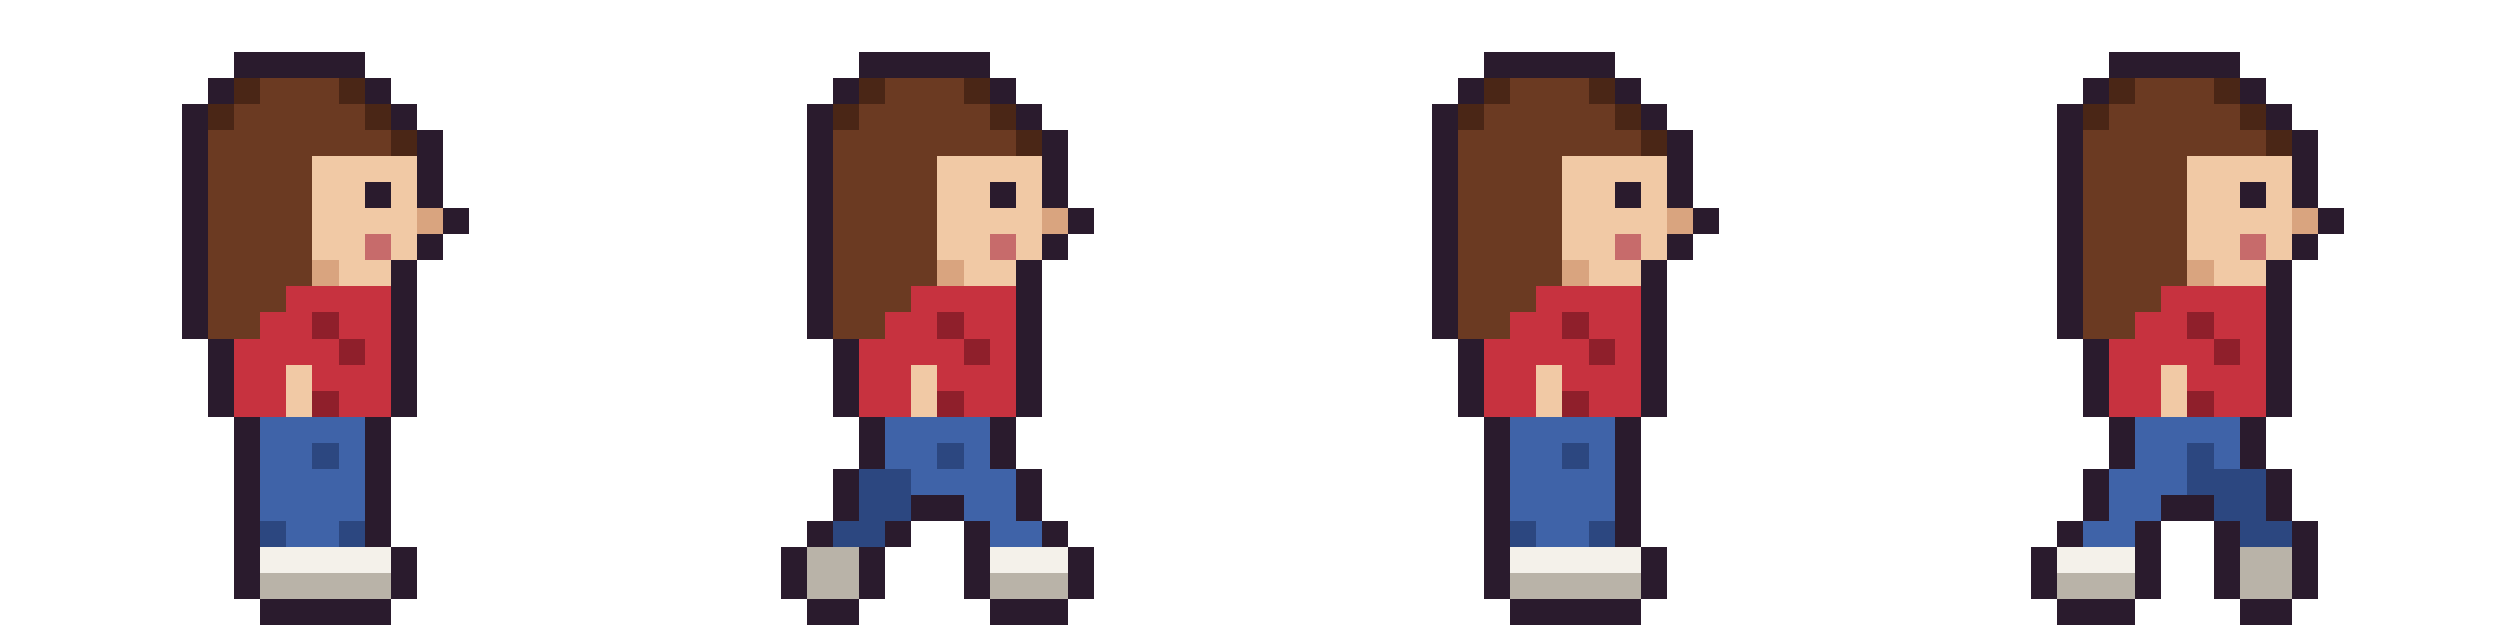
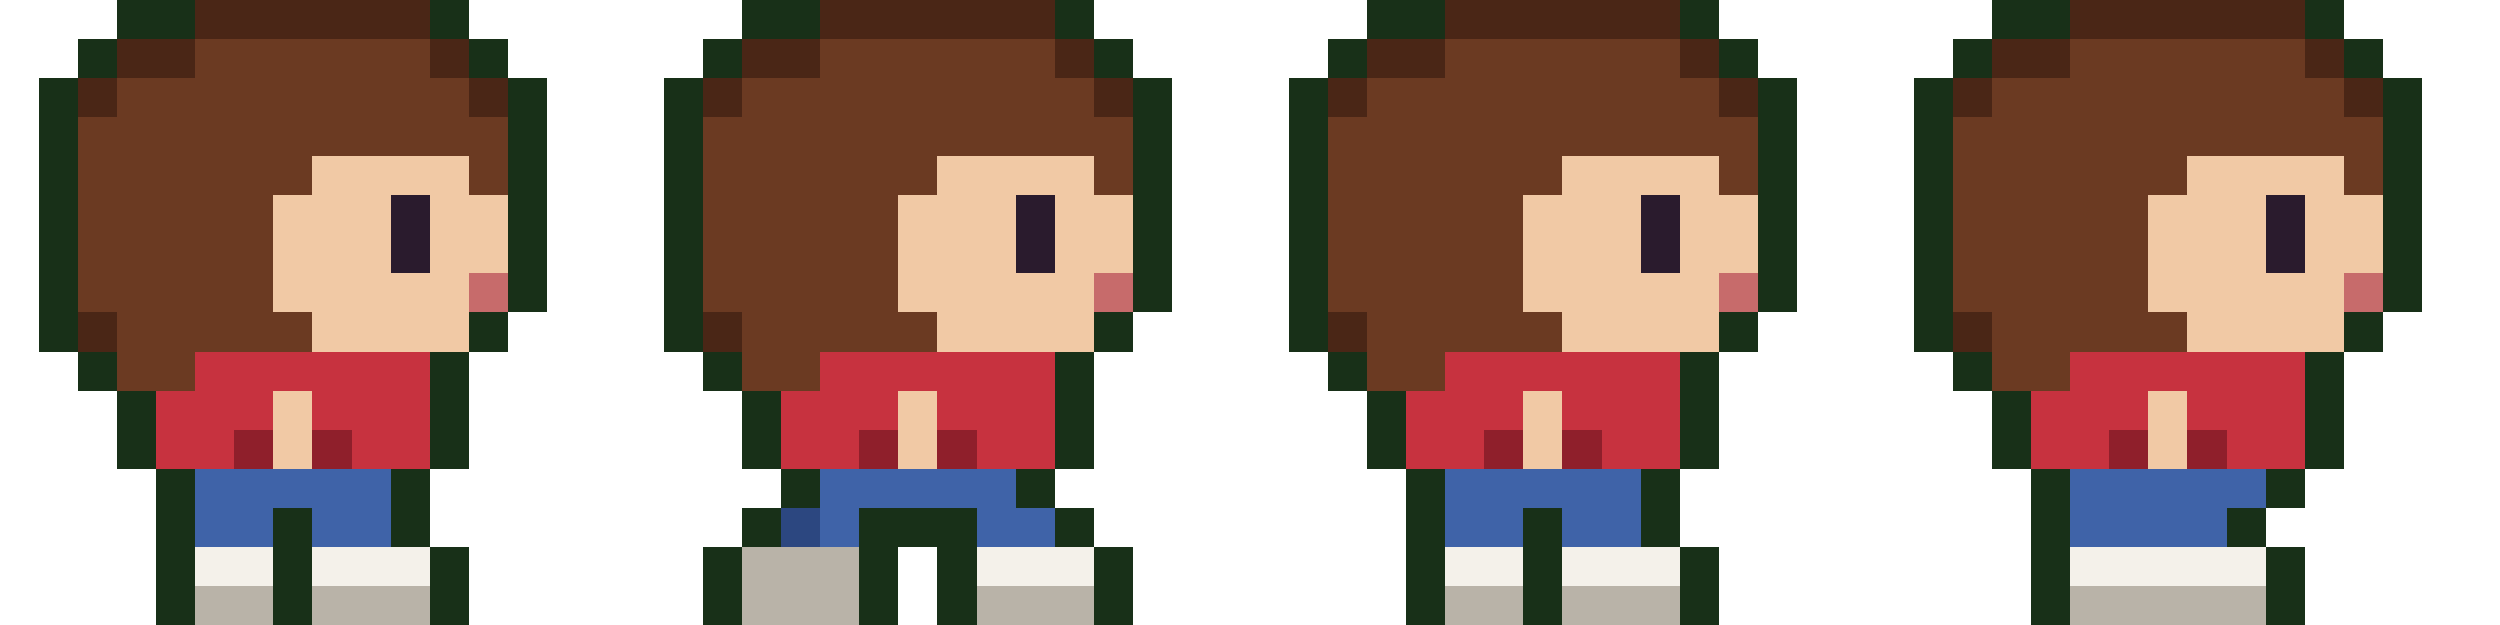
- <svg xmlns="http://www.w3.org/2000/svg" width="384" height="96" viewBox="0 0 96 24" shape-rendering="crispEdges">
-   <rect x="9" y="2" width="5" height="1" fill="#2a1b2d" />
-   <rect x="8" y="3" width="1" height="1" fill="#2a1b2d" />
-   <rect x="9" y="3" width="1" height="1" fill="#4a2616" />
-   <rect x="10" y="3" width="3" height="1" fill="#6b3a22" />
-   <rect x="13" y="3" width="1" height="1" fill="#4a2616" />
-   <rect x="14" y="3" width="1" height="1" fill="#2a1b2d" />
-   <rect x="7" y="4" width="1" height="1" fill="#2a1b2d" />
-   <rect x="8" y="4" width="1" height="1" fill="#4a2616" />
-   <rect x="9" y="4" width="5" height="1" fill="#6b3a22" />
-   <rect x="14" y="4" width="1" height="1" fill="#4a2616" />
-   <rect x="15" y="4" width="1" height="1" fill="#2a1b2d" />
-   <rect x="7" y="5" width="1" height="1" fill="#2a1b2d" />
-   <rect x="8" y="5" width="7" height="1" fill="#6b3a22" />
-   <rect x="15" y="5" width="1" height="1" fill="#4a2616" />
-   <rect x="16" y="5" width="1" height="1" fill="#2a1b2d" />
-   <rect x="7" y="6" width="1" height="1" fill="#2a1b2d" />
-   <rect x="8" y="6" width="4" height="1" fill="#6b3a22" />
-   <rect x="12" y="6" width="4" height="1" fill="#f1c9a5" />
-   <rect x="16" y="6" width="1" height="1" fill="#2a1b2d" />
-   <rect x="7" y="7" width="1" height="1" fill="#2a1b2d" />
-   <rect x="8" y="7" width="4" height="1" fill="#6b3a22" />
-   <rect x="12" y="7" width="2" height="1" fill="#f1c9a5" />
-   <rect x="14" y="7" width="1" height="1" fill="#2a1b2d" />
-   <rect x="15" y="7" width="1" height="1" fill="#f1c9a5" />
-   <rect x="16" y="7" width="1" height="1" fill="#2a1b2d" />
-   <rect x="7" y="8" width="1" height="1" fill="#2a1b2d" />
-   <rect x="8" y="8" width="4" height="1" fill="#6b3a22" />
-   <rect x="12" y="8" width="4" height="1" fill="#f1c9a5" />
-   <rect x="16" y="8" width="1" height="1" fill="#d9a47f" />
-   <rect x="17" y="8" width="1" height="1" fill="#2a1b2d" />
-   <rect x="7" y="9" width="1" height="1" fill="#2a1b2d" />
-   <rect x="8" y="9" width="4" height="1" fill="#6b3a22" />
-   <rect x="12" y="9" width="2" height="1" fill="#f1c9a5" />
-   <rect x="14" y="9" width="1" height="1" fill="#c76b6b" />
-   <rect x="15" y="9" width="1" height="1" fill="#f1c9a5" />
-   <rect x="16" y="9" width="1" height="1" fill="#2a1b2d" />
-   <rect x="7" y="10" width="1" height="1" fill="#2a1b2d" />
-   <rect x="8" y="10" width="4" height="1" fill="#6b3a22" />
-   <rect x="12" y="10" width="1" height="1" fill="#d9a47f" />
-   <rect x="13" y="10" width="2" height="1" fill="#f1c9a5" />
-   <rect x="15" y="10" width="1" height="1" fill="#2a1b2d" />
-   <rect x="7" y="11" width="1" height="1" fill="#2a1b2d" />
-   <rect x="8" y="11" width="3" height="1" fill="#6b3a22" />
-   <rect x="11" y="11" width="4" height="1" fill="#c7323f" />
-   <rect x="15" y="11" width="1" height="1" fill="#2a1b2d" />
-   <rect x="7" y="12" width="1" height="1" fill="#2a1b2d" />
-   <rect x="8" y="12" width="2" height="1" fill="#6b3a22" />
-   <rect x="10" y="12" width="2" height="1" fill="#c7323f" />
-   <rect x="12" y="12" width="1" height="1" fill="#8f1f2b" />
-   <rect x="13" y="12" width="2" height="1" fill="#c7323f" />
-   <rect x="15" y="12" width="1" height="1" fill="#2a1b2d" />
-   <rect x="8" y="13" width="1" height="1" fill="#2a1b2d" />
-   <rect x="9" y="13" width="4" height="1" fill="#c7323f" />
-   <rect x="13" y="13" width="1" height="1" fill="#8f1f2b" />
-   <rect x="14" y="13" width="1" height="1" fill="#c7323f" />
-   <rect x="15" y="13" width="1" height="1" fill="#2a1b2d" />
-   <rect x="8" y="14" width="1" height="1" fill="#2a1b2d" />
-   <rect x="9" y="14" width="2" height="1" fill="#c7323f" />
-   <rect x="11" y="14" width="1" height="1" fill="#f1c9a5" />
-   <rect x="12" y="14" width="3" height="1" fill="#c7323f" />
-   <rect x="15" y="14" width="1" height="1" fill="#2a1b2d" />
-   <rect x="8" y="15" width="1" height="1" fill="#2a1b2d" />
-   <rect x="9" y="15" width="2" height="1" fill="#c7323f" />
-   <rect x="11" y="15" width="1" height="1" fill="#f1c9a5" />
-   <rect x="12" y="15" width="1" height="1" fill="#8f1f2b" />
-   <rect x="13" y="15" width="2" height="1" fill="#c7323f" />
-   <rect x="15" y="15" width="1" height="1" fill="#2a1b2d" />
-   <rect x="9" y="16" width="1" height="1" fill="#2a1b2d" />
-   <rect x="10" y="16" width="4" height="1" fill="#3f63a8" />
-   <rect x="14" y="16" width="1" height="1" fill="#2a1b2d" />
-   <rect x="9" y="17" width="1" height="1" fill="#2a1b2d" />
-   <rect x="10" y="17" width="2" height="1" fill="#3f63a8" />
-   <rect x="12" y="17" width="1" height="1" fill="#2c4780" />
-   <rect x="13" y="17" width="1" height="1" fill="#3f63a8" />
-   <rect x="14" y="17" width="1" height="1" fill="#2a1b2d" />
-   <rect x="9" y="18" width="1" height="1" fill="#2a1b2d" />
-   <rect x="10" y="18" width="4" height="1" fill="#3f63a8" />
-   <rect x="14" y="18" width="1" height="1" fill="#2a1b2d" />
-   <rect x="9" y="19" width="1" height="1" fill="#2a1b2d" />
-   <rect x="10" y="19" width="4" height="1" fill="#3f63a8" />
-   <rect x="14" y="19" width="1" height="1" fill="#2a1b2d" />
-   <rect x="9" y="20" width="1" height="1" fill="#2a1b2d" />
-   <rect x="10" y="20" width="1" height="1" fill="#2c4780" />
-   <rect x="11" y="20" width="2" height="1" fill="#3f63a8" />
-   <rect x="13" y="20" width="1" height="1" fill="#2c4780" />
-   <rect x="14" y="20" width="1" height="1" fill="#2a1b2d" />
-   <rect x="9" y="21" width="1" height="1" fill="#2a1b2d" />
-   <rect x="10" y="21" width="5" height="1" fill="#f4f1ea" />
-   <rect x="15" y="21" width="1" height="1" fill="#2a1b2d" />
-   <rect x="9" y="22" width="1" height="1" fill="#2a1b2d" />
-   <rect x="10" y="22" width="5" height="1" fill="#b9b3a8" />
-   <rect x="15" y="22" width="1" height="1" fill="#2a1b2d" />
-   <rect x="10" y="23" width="5" height="1" fill="#2a1b2d" />
-   <rect x="33" y="2" width="5" height="1" fill="#2a1b2d" />
-   <rect x="32" y="3" width="1" height="1" fill="#2a1b2d" />
-   <rect x="33" y="3" width="1" height="1" fill="#4a2616" />
-   <rect x="34" y="3" width="3" height="1" fill="#6b3a22" />
-   <rect x="37" y="3" width="1" height="1" fill="#4a2616" />
-   <rect x="38" y="3" width="1" height="1" fill="#2a1b2d" />
-   <rect x="31" y="4" width="1" height="1" fill="#2a1b2d" />
-   <rect x="32" y="4" width="1" height="1" fill="#4a2616" />
-   <rect x="33" y="4" width="5" height="1" fill="#6b3a22" />
-   <rect x="38" y="4" width="1" height="1" fill="#4a2616" />
-   <rect x="39" y="4" width="1" height="1" fill="#2a1b2d" />
-   <rect x="31" y="5" width="1" height="1" fill="#2a1b2d" />
-   <rect x="32" y="5" width="7" height="1" fill="#6b3a22" />
-   <rect x="39" y="5" width="1" height="1" fill="#4a2616" />
-   <rect x="40" y="5" width="1" height="1" fill="#2a1b2d" />
-   <rect x="31" y="6" width="1" height="1" fill="#2a1b2d" />
-   <rect x="32" y="6" width="4" height="1" fill="#6b3a22" />
-   <rect x="36" y="6" width="4" height="1" fill="#f1c9a5" />
-   <rect x="40" y="6" width="1" height="1" fill="#2a1b2d" />
-   <rect x="31" y="7" width="1" height="1" fill="#2a1b2d" />
-   <rect x="32" y="7" width="4" height="1" fill="#6b3a22" />
-   <rect x="36" y="7" width="2" height="1" fill="#f1c9a5" />
-   <rect x="38" y="7" width="1" height="1" fill="#2a1b2d" />
-   <rect x="39" y="7" width="1" height="1" fill="#f1c9a5" />
-   <rect x="40" y="7" width="1" height="1" fill="#2a1b2d" />
-   <rect x="31" y="8" width="1" height="1" fill="#2a1b2d" />
-   <rect x="32" y="8" width="4" height="1" fill="#6b3a22" />
-   <rect x="36" y="8" width="4" height="1" fill="#f1c9a5" />
-   <rect x="40" y="8" width="1" height="1" fill="#d9a47f" />
-   <rect x="41" y="8" width="1" height="1" fill="#2a1b2d" />
-   <rect x="31" y="9" width="1" height="1" fill="#2a1b2d" />
-   <rect x="32" y="9" width="4" height="1" fill="#6b3a22" />
-   <rect x="36" y="9" width="2" height="1" fill="#f1c9a5" />
-   <rect x="38" y="9" width="1" height="1" fill="#c76b6b" />
-   <rect x="39" y="9" width="1" height="1" fill="#f1c9a5" />
-   <rect x="40" y="9" width="1" height="1" fill="#2a1b2d" />
-   <rect x="31" y="10" width="1" height="1" fill="#2a1b2d" />
-   <rect x="32" y="10" width="4" height="1" fill="#6b3a22" />
-   <rect x="36" y="10" width="1" height="1" fill="#d9a47f" />
-   <rect x="37" y="10" width="2" height="1" fill="#f1c9a5" />
-   <rect x="39" y="10" width="1" height="1" fill="#2a1b2d" />
-   <rect x="31" y="11" width="1" height="1" fill="#2a1b2d" />
-   <rect x="32" y="11" width="3" height="1" fill="#6b3a22" />
-   <rect x="35" y="11" width="4" height="1" fill="#c7323f" />
-   <rect x="39" y="11" width="1" height="1" fill="#2a1b2d" />
-   <rect x="31" y="12" width="1" height="1" fill="#2a1b2d" />
-   <rect x="32" y="12" width="2" height="1" fill="#6b3a22" />
-   <rect x="34" y="12" width="2" height="1" fill="#c7323f" />
-   <rect x="36" y="12" width="1" height="1" fill="#8f1f2b" />
-   <rect x="37" y="12" width="2" height="1" fill="#c7323f" />
-   <rect x="39" y="12" width="1" height="1" fill="#2a1b2d" />
-   <rect x="32" y="13" width="1" height="1" fill="#2a1b2d" />
-   <rect x="33" y="13" width="4" height="1" fill="#c7323f" />
-   <rect x="37" y="13" width="1" height="1" fill="#8f1f2b" />
-   <rect x="38" y="13" width="1" height="1" fill="#c7323f" />
-   <rect x="39" y="13" width="1" height="1" fill="#2a1b2d" />
-   <rect x="32" y="14" width="1" height="1" fill="#2a1b2d" />
-   <rect x="33" y="14" width="2" height="1" fill="#c7323f" />
-   <rect x="35" y="14" width="1" height="1" fill="#f1c9a5" />
-   <rect x="36" y="14" width="3" height="1" fill="#c7323f" />
-   <rect x="39" y="14" width="1" height="1" fill="#2a1b2d" />
-   <rect x="32" y="15" width="1" height="1" fill="#2a1b2d" />
-   <rect x="33" y="15" width="2" height="1" fill="#c7323f" />
-   <rect x="35" y="15" width="1" height="1" fill="#f1c9a5" />
-   <rect x="36" y="15" width="1" height="1" fill="#8f1f2b" />
-   <rect x="37" y="15" width="2" height="1" fill="#c7323f" />
-   <rect x="39" y="15" width="1" height="1" fill="#2a1b2d" />
-   <rect x="33" y="16" width="1" height="1" fill="#2a1b2d" />
-   <rect x="34" y="16" width="4" height="1" fill="#3f63a8" />
-   <rect x="38" y="16" width="1" height="1" fill="#2a1b2d" />
-   <rect x="33" y="17" width="1" height="1" fill="#2a1b2d" />
-   <rect x="34" y="17" width="2" height="1" fill="#3f63a8" />
-   <rect x="36" y="17" width="1" height="1" fill="#2c4780" />
-   <rect x="37" y="17" width="1" height="1" fill="#3f63a8" />
-   <rect x="38" y="17" width="1" height="1" fill="#2a1b2d" />
-   <rect x="32" y="18" width="1" height="1" fill="#2a1b2d" />
-   <rect x="33" y="18" width="2" height="1" fill="#2c4780" />
-   <rect x="35" y="18" width="4" height="1" fill="#3f63a8" />
-   <rect x="39" y="18" width="1" height="1" fill="#2a1b2d" />
-   <rect x="32" y="19" width="1" height="1" fill="#2a1b2d" />
-   <rect x="33" y="19" width="2" height="1" fill="#2c4780" />
-   <rect x="35" y="19" width="2" height="1" fill="#2a1b2d" />
-   <rect x="37" y="19" width="2" height="1" fill="#3f63a8" />
-   <rect x="39" y="19" width="1" height="1" fill="#2a1b2d" />
-   <rect x="31" y="20" width="1" height="1" fill="#2a1b2d" />
-   <rect x="32" y="20" width="2" height="1" fill="#2c4780" />
-   <rect x="34" y="20" width="1" height="1" fill="#2a1b2d" />
-   <rect x="37" y="20" width="1" height="1" fill="#2a1b2d" />
-   <rect x="38" y="20" width="2" height="1" fill="#3f63a8" />
-   <rect x="40" y="20" width="1" height="1" fill="#2a1b2d" />
-   <rect x="30" y="21" width="1" height="1" fill="#2a1b2d" />
-   <rect x="31" y="21" width="2" height="1" fill="#b9b3a8" />
-   <rect x="33" y="21" width="1" height="1" fill="#2a1b2d" />
-   <rect x="37" y="21" width="1" height="1" fill="#2a1b2d" />
-   <rect x="38" y="21" width="3" height="1" fill="#f4f1ea" />
-   <rect x="41" y="21" width="1" height="1" fill="#2a1b2d" />
-   <rect x="30" y="22" width="1" height="1" fill="#2a1b2d" />
-   <rect x="31" y="22" width="2" height="1" fill="#b9b3a8" />
-   <rect x="33" y="22" width="1" height="1" fill="#2a1b2d" />
-   <rect x="37" y="22" width="1" height="1" fill="#2a1b2d" />
-   <rect x="38" y="22" width="3" height="1" fill="#b9b3a8" />
-   <rect x="41" y="22" width="1" height="1" fill="#2a1b2d" />
-   <rect x="31" y="23" width="2" height="1" fill="#2a1b2d" />
-   <rect x="38" y="23" width="3" height="1" fill="#2a1b2d" />
-   <rect x="57" y="2" width="5" height="1" fill="#2a1b2d" />
-   <rect x="56" y="3" width="1" height="1" fill="#2a1b2d" />
-   <rect x="57" y="3" width="1" height="1" fill="#4a2616" />
-   <rect x="58" y="3" width="3" height="1" fill="#6b3a22" />
-   <rect x="61" y="3" width="1" height="1" fill="#4a2616" />
-   <rect x="62" y="3" width="1" height="1" fill="#2a1b2d" />
-   <rect x="55" y="4" width="1" height="1" fill="#2a1b2d" />
-   <rect x="56" y="4" width="1" height="1" fill="#4a2616" />
-   <rect x="57" y="4" width="5" height="1" fill="#6b3a22" />
-   <rect x="62" y="4" width="1" height="1" fill="#4a2616" />
-   <rect x="63" y="4" width="1" height="1" fill="#2a1b2d" />
-   <rect x="55" y="5" width="1" height="1" fill="#2a1b2d" />
-   <rect x="56" y="5" width="7" height="1" fill="#6b3a22" />
-   <rect x="63" y="5" width="1" height="1" fill="#4a2616" />
-   <rect x="64" y="5" width="1" height="1" fill="#2a1b2d" />
-   <rect x="55" y="6" width="1" height="1" fill="#2a1b2d" />
-   <rect x="56" y="6" width="4" height="1" fill="#6b3a22" />
-   <rect x="60" y="6" width="4" height="1" fill="#f1c9a5" />
-   <rect x="64" y="6" width="1" height="1" fill="#2a1b2d" />
-   <rect x="55" y="7" width="1" height="1" fill="#2a1b2d" />
-   <rect x="56" y="7" width="4" height="1" fill="#6b3a22" />
-   <rect x="60" y="7" width="2" height="1" fill="#f1c9a5" />
-   <rect x="62" y="7" width="1" height="1" fill="#2a1b2d" />
-   <rect x="63" y="7" width="1" height="1" fill="#f1c9a5" />
-   <rect x="64" y="7" width="1" height="1" fill="#2a1b2d" />
-   <rect x="55" y="8" width="1" height="1" fill="#2a1b2d" />
-   <rect x="56" y="8" width="4" height="1" fill="#6b3a22" />
-   <rect x="60" y="8" width="4" height="1" fill="#f1c9a5" />
-   <rect x="64" y="8" width="1" height="1" fill="#d9a47f" />
-   <rect x="65" y="8" width="1" height="1" fill="#2a1b2d" />
-   <rect x="55" y="9" width="1" height="1" fill="#2a1b2d" />
-   <rect x="56" y="9" width="4" height="1" fill="#6b3a22" />
-   <rect x="60" y="9" width="2" height="1" fill="#f1c9a5" />
-   <rect x="62" y="9" width="1" height="1" fill="#c76b6b" />
-   <rect x="63" y="9" width="1" height="1" fill="#f1c9a5" />
-   <rect x="64" y="9" width="1" height="1" fill="#2a1b2d" />
-   <rect x="55" y="10" width="1" height="1" fill="#2a1b2d" />
-   <rect x="56" y="10" width="4" height="1" fill="#6b3a22" />
-   <rect x="60" y="10" width="1" height="1" fill="#d9a47f" />
-   <rect x="61" y="10" width="2" height="1" fill="#f1c9a5" />
-   <rect x="63" y="10" width="1" height="1" fill="#2a1b2d" />
-   <rect x="55" y="11" width="1" height="1" fill="#2a1b2d" />
-   <rect x="56" y="11" width="3" height="1" fill="#6b3a22" />
-   <rect x="59" y="11" width="4" height="1" fill="#c7323f" />
-   <rect x="63" y="11" width="1" height="1" fill="#2a1b2d" />
-   <rect x="55" y="12" width="1" height="1" fill="#2a1b2d" />
-   <rect x="56" y="12" width="2" height="1" fill="#6b3a22" />
-   <rect x="58" y="12" width="2" height="1" fill="#c7323f" />
-   <rect x="60" y="12" width="1" height="1" fill="#8f1f2b" />
-   <rect x="61" y="12" width="2" height="1" fill="#c7323f" />
-   <rect x="63" y="12" width="1" height="1" fill="#2a1b2d" />
-   <rect x="56" y="13" width="1" height="1" fill="#2a1b2d" />
-   <rect x="57" y="13" width="4" height="1" fill="#c7323f" />
-   <rect x="61" y="13" width="1" height="1" fill="#8f1f2b" />
-   <rect x="62" y="13" width="1" height="1" fill="#c7323f" />
-   <rect x="63" y="13" width="1" height="1" fill="#2a1b2d" />
-   <rect x="56" y="14" width="1" height="1" fill="#2a1b2d" />
-   <rect x="57" y="14" width="2" height="1" fill="#c7323f" />
-   <rect x="59" y="14" width="1" height="1" fill="#f1c9a5" />
-   <rect x="60" y="14" width="3" height="1" fill="#c7323f" />
-   <rect x="63" y="14" width="1" height="1" fill="#2a1b2d" />
-   <rect x="56" y="15" width="1" height="1" fill="#2a1b2d" />
-   <rect x="57" y="15" width="2" height="1" fill="#c7323f" />
-   <rect x="59" y="15" width="1" height="1" fill="#f1c9a5" />
-   <rect x="60" y="15" width="1" height="1" fill="#8f1f2b" />
-   <rect x="61" y="15" width="2" height="1" fill="#c7323f" />
-   <rect x="63" y="15" width="1" height="1" fill="#2a1b2d" />
-   <rect x="57" y="16" width="1" height="1" fill="#2a1b2d" />
-   <rect x="58" y="16" width="4" height="1" fill="#3f63a8" />
-   <rect x="62" y="16" width="1" height="1" fill="#2a1b2d" />
-   <rect x="57" y="17" width="1" height="1" fill="#2a1b2d" />
-   <rect x="58" y="17" width="2" height="1" fill="#3f63a8" />
-   <rect x="60" y="17" width="1" height="1" fill="#2c4780" />
-   <rect x="61" y="17" width="1" height="1" fill="#3f63a8" />
-   <rect x="62" y="17" width="1" height="1" fill="#2a1b2d" />
-   <rect x="57" y="18" width="1" height="1" fill="#2a1b2d" />
-   <rect x="58" y="18" width="4" height="1" fill="#3f63a8" />
-   <rect x="62" y="18" width="1" height="1" fill="#2a1b2d" />
-   <rect x="57" y="19" width="1" height="1" fill="#2a1b2d" />
-   <rect x="58" y="19" width="4" height="1" fill="#3f63a8" />
-   <rect x="62" y="19" width="1" height="1" fill="#2a1b2d" />
-   <rect x="57" y="20" width="1" height="1" fill="#2a1b2d" />
-   <rect x="58" y="20" width="1" height="1" fill="#2c4780" />
-   <rect x="59" y="20" width="2" height="1" fill="#3f63a8" />
-   <rect x="61" y="20" width="1" height="1" fill="#2c4780" />
-   <rect x="62" y="20" width="1" height="1" fill="#2a1b2d" />
-   <rect x="57" y="21" width="1" height="1" fill="#2a1b2d" />
-   <rect x="58" y="21" width="5" height="1" fill="#f4f1ea" />
-   <rect x="63" y="21" width="1" height="1" fill="#2a1b2d" />
-   <rect x="57" y="22" width="1" height="1" fill="#2a1b2d" />
-   <rect x="58" y="22" width="5" height="1" fill="#b9b3a8" />
-   <rect x="63" y="22" width="1" height="1" fill="#2a1b2d" />
-   <rect x="58" y="23" width="5" height="1" fill="#2a1b2d" />
-   <rect x="81" y="2" width="5" height="1" fill="#2a1b2d" />
-   <rect x="80" y="3" width="1" height="1" fill="#2a1b2d" />
-   <rect x="81" y="3" width="1" height="1" fill="#4a2616" />
-   <rect x="82" y="3" width="3" height="1" fill="#6b3a22" />
-   <rect x="85" y="3" width="1" height="1" fill="#4a2616" />
-   <rect x="86" y="3" width="1" height="1" fill="#2a1b2d" />
-   <rect x="79" y="4" width="1" height="1" fill="#2a1b2d" />
-   <rect x="80" y="4" width="1" height="1" fill="#4a2616" />
-   <rect x="81" y="4" width="5" height="1" fill="#6b3a22" />
-   <rect x="86" y="4" width="1" height="1" fill="#4a2616" />
-   <rect x="87" y="4" width="1" height="1" fill="#2a1b2d" />
-   <rect x="79" y="5" width="1" height="1" fill="#2a1b2d" />
-   <rect x="80" y="5" width="7" height="1" fill="#6b3a22" />
-   <rect x="87" y="5" width="1" height="1" fill="#4a2616" />
-   <rect x="88" y="5" width="1" height="1" fill="#2a1b2d" />
-   <rect x="79" y="6" width="1" height="1" fill="#2a1b2d" />
-   <rect x="80" y="6" width="4" height="1" fill="#6b3a22" />
-   <rect x="84" y="6" width="4" height="1" fill="#f1c9a5" />
-   <rect x="88" y="6" width="1" height="1" fill="#2a1b2d" />
-   <rect x="79" y="7" width="1" height="1" fill="#2a1b2d" />
-   <rect x="80" y="7" width="4" height="1" fill="#6b3a22" />
-   <rect x="84" y="7" width="2" height="1" fill="#f1c9a5" />
-   <rect x="86" y="7" width="1" height="1" fill="#2a1b2d" />
-   <rect x="87" y="7" width="1" height="1" fill="#f1c9a5" />
-   <rect x="88" y="7" width="1" height="1" fill="#2a1b2d" />
-   <rect x="79" y="8" width="1" height="1" fill="#2a1b2d" />
-   <rect x="80" y="8" width="4" height="1" fill="#6b3a22" />
-   <rect x="84" y="8" width="4" height="1" fill="#f1c9a5" />
-   <rect x="88" y="8" width="1" height="1" fill="#d9a47f" />
-   <rect x="89" y="8" width="1" height="1" fill="#2a1b2d" />
-   <rect x="79" y="9" width="1" height="1" fill="#2a1b2d" />
-   <rect x="80" y="9" width="4" height="1" fill="#6b3a22" />
-   <rect x="84" y="9" width="2" height="1" fill="#f1c9a5" />
-   <rect x="86" y="9" width="1" height="1" fill="#c76b6b" />
-   <rect x="87" y="9" width="1" height="1" fill="#f1c9a5" />
-   <rect x="88" y="9" width="1" height="1" fill="#2a1b2d" />
-   <rect x="79" y="10" width="1" height="1" fill="#2a1b2d" />
-   <rect x="80" y="10" width="4" height="1" fill="#6b3a22" />
-   <rect x="84" y="10" width="1" height="1" fill="#d9a47f" />
-   <rect x="85" y="10" width="2" height="1" fill="#f1c9a5" />
-   <rect x="87" y="10" width="1" height="1" fill="#2a1b2d" />
-   <rect x="79" y="11" width="1" height="1" fill="#2a1b2d" />
-   <rect x="80" y="11" width="3" height="1" fill="#6b3a22" />
-   <rect x="83" y="11" width="4" height="1" fill="#c7323f" />
-   <rect x="87" y="11" width="1" height="1" fill="#2a1b2d" />
-   <rect x="79" y="12" width="1" height="1" fill="#2a1b2d" />
-   <rect x="80" y="12" width="2" height="1" fill="#6b3a22" />
-   <rect x="82" y="12" width="2" height="1" fill="#c7323f" />
-   <rect x="84" y="12" width="1" height="1" fill="#8f1f2b" />
-   <rect x="85" y="12" width="2" height="1" fill="#c7323f" />
-   <rect x="87" y="12" width="1" height="1" fill="#2a1b2d" />
-   <rect x="80" y="13" width="1" height="1" fill="#2a1b2d" />
-   <rect x="81" y="13" width="4" height="1" fill="#c7323f" />
-   <rect x="85" y="13" width="1" height="1" fill="#8f1f2b" />
-   <rect x="86" y="13" width="1" height="1" fill="#c7323f" />
-   <rect x="87" y="13" width="1" height="1" fill="#2a1b2d" />
-   <rect x="80" y="14" width="1" height="1" fill="#2a1b2d" />
-   <rect x="81" y="14" width="2" height="1" fill="#c7323f" />
-   <rect x="83" y="14" width="1" height="1" fill="#f1c9a5" />
-   <rect x="84" y="14" width="3" height="1" fill="#c7323f" />
-   <rect x="87" y="14" width="1" height="1" fill="#2a1b2d" />
-   <rect x="80" y="15" width="1" height="1" fill="#2a1b2d" />
-   <rect x="81" y="15" width="2" height="1" fill="#c7323f" />
-   <rect x="83" y="15" width="1" height="1" fill="#f1c9a5" />
-   <rect x="84" y="15" width="1" height="1" fill="#8f1f2b" />
-   <rect x="85" y="15" width="2" height="1" fill="#c7323f" />
-   <rect x="87" y="15" width="1" height="1" fill="#2a1b2d" />
-   <rect x="81" y="16" width="1" height="1" fill="#2a1b2d" />
-   <rect x="82" y="16" width="4" height="1" fill="#3f63a8" />
-   <rect x="86" y="16" width="1" height="1" fill="#2a1b2d" />
-   <rect x="81" y="17" width="1" height="1" fill="#2a1b2d" />
-   <rect x="82" y="17" width="2" height="1" fill="#3f63a8" />
-   <rect x="84" y="17" width="1" height="1" fill="#2c4780" />
-   <rect x="85" y="17" width="1" height="1" fill="#3f63a8" />
-   <rect x="86" y="17" width="1" height="1" fill="#2a1b2d" />
-   <rect x="80" y="18" width="1" height="1" fill="#2a1b2d" />
-   <rect x="81" y="18" width="3" height="1" fill="#3f63a8" />
-   <rect x="84" y="18" width="3" height="1" fill="#2c4780" />
-   <rect x="87" y="18" width="1" height="1" fill="#2a1b2d" />
-   <rect x="80" y="19" width="1" height="1" fill="#2a1b2d" />
-   <rect x="81" y="19" width="2" height="1" fill="#3f63a8" />
-   <rect x="83" y="19" width="2" height="1" fill="#2a1b2d" />
-   <rect x="85" y="19" width="2" height="1" fill="#2c4780" />
-   <rect x="87" y="19" width="1" height="1" fill="#2a1b2d" />
-   <rect x="79" y="20" width="1" height="1" fill="#2a1b2d" />
-   <rect x="80" y="20" width="2" height="1" fill="#3f63a8" />
-   <rect x="82" y="20" width="1" height="1" fill="#2a1b2d" />
-   <rect x="85" y="20" width="1" height="1" fill="#2a1b2d" />
-   <rect x="86" y="20" width="2" height="1" fill="#2c4780" />
-   <rect x="88" y="20" width="1" height="1" fill="#2a1b2d" />
-   <rect x="78" y="21" width="1" height="1" fill="#2a1b2d" />
-   <rect x="79" y="21" width="3" height="1" fill="#f4f1ea" />
-   <rect x="82" y="21" width="1" height="1" fill="#2a1b2d" />
-   <rect x="85" y="21" width="1" height="1" fill="#2a1b2d" />
-   <rect x="86" y="21" width="2" height="1" fill="#b9b3a8" />
-   <rect x="88" y="21" width="1" height="1" fill="#2a1b2d" />
-   <rect x="78" y="22" width="1" height="1" fill="#2a1b2d" />
-   <rect x="79" y="22" width="3" height="1" fill="#b9b3a8" />
-   <rect x="82" y="22" width="1" height="1" fill="#2a1b2d" />
-   <rect x="85" y="22" width="1" height="1" fill="#2a1b2d" />
-   <rect x="86" y="22" width="2" height="1" fill="#b9b3a8" />
-   <rect x="88" y="22" width="1" height="1" fill="#2a1b2d" />
-   <rect x="79" y="23" width="3" height="1" fill="#2a1b2d" />
-   <rect x="86" y="23" width="2" height="1" fill="#2a1b2d" />
+ <svg xmlns="http://www.w3.org/2000/svg" width="256" height="64" viewBox="0 0 64 16" shape-rendering="crispEdges">
+   <rect x="3" y="0" width="2" height="1" fill="#183018" />
+   <rect x="5" y="0" width="6" height="1" fill="#4a2616" />
+   <rect x="11" y="0" width="1" height="1" fill="#183018" />
+   <rect x="2" y="1" width="1" height="1" fill="#183018" />
+   <rect x="3" y="1" width="2" height="1" fill="#4a2616" />
+   <rect x="5" y="1" width="6" height="1" fill="#6b3a22" />
+   <rect x="11" y="1" width="1" height="1" fill="#4a2616" />
+   <rect x="12" y="1" width="1" height="1" fill="#183018" />
+   <rect x="1" y="2" width="1" height="1" fill="#183018" />
+   <rect x="2" y="2" width="1" height="1" fill="#4a2616" />
+   <rect x="3" y="2" width="9" height="1" fill="#6b3a22" />
+   <rect x="12" y="2" width="1" height="1" fill="#4a2616" />
+   <rect x="13" y="2" width="1" height="1" fill="#183018" />
+   <rect x="1" y="3" width="1" height="1" fill="#183018" />
+   <rect x="2" y="3" width="11" height="1" fill="#6b3a22" />
+   <rect x="13" y="3" width="1" height="1" fill="#183018" />
+   <rect x="1" y="4" width="1" height="1" fill="#183018" />
+   <rect x="2" y="4" width="6" height="1" fill="#6b3a22" />
+   <rect x="8" y="4" width="4" height="1" fill="#f1c9a5" />
+   <rect x="12" y="4" width="1" height="1" fill="#6b3a22" />
+   <rect x="13" y="4" width="1" height="1" fill="#183018" />
+   <rect x="1" y="5" width="1" height="1" fill="#183018" />
+   <rect x="2" y="5" width="5" height="1" fill="#6b3a22" />
+   <rect x="7" y="5" width="3" height="1" fill="#f1c9a5" />
+   <rect x="10" y="5" width="1" height="1" fill="#2a1b2d" />
+   <rect x="11" y="5" width="2" height="1" fill="#f1c9a5" />
+   <rect x="13" y="5" width="1" height="1" fill="#183018" />
+   <rect x="1" y="6" width="1" height="1" fill="#183018" />
+   <rect x="2" y="6" width="5" height="1" fill="#6b3a22" />
+   <rect x="7" y="6" width="3" height="1" fill="#f1c9a5" />
+   <rect x="10" y="6" width="1" height="1" fill="#2a1b2d" />
+   <rect x="11" y="6" width="2" height="1" fill="#f1c9a5" />
+   <rect x="13" y="6" width="1" height="1" fill="#183018" />
+   <rect x="1" y="7" width="1" height="1" fill="#183018" />
+   <rect x="2" y="7" width="5" height="1" fill="#6b3a22" />
+   <rect x="7" y="7" width="5" height="1" fill="#f1c9a5" />
+   <rect x="12" y="7" width="1" height="1" fill="#c76b6b" />
+   <rect x="13" y="7" width="1" height="1" fill="#183018" />
+   <rect x="1" y="8" width="1" height="1" fill="#183018" />
+   <rect x="2" y="8" width="1" height="1" fill="#4a2616" />
+   <rect x="3" y="8" width="5" height="1" fill="#6b3a22" />
+   <rect x="8" y="8" width="4" height="1" fill="#f1c9a5" />
+   <rect x="12" y="8" width="1" height="1" fill="#183018" />
+   <rect x="2" y="9" width="1" height="1" fill="#183018" />
+   <rect x="3" y="9" width="2" height="1" fill="#6b3a22" />
+   <rect x="5" y="9" width="6" height="1" fill="#c7323f" />
+   <rect x="11" y="9" width="1" height="1" fill="#183018" />
+   <rect x="3" y="10" width="1" height="1" fill="#183018" />
+   <rect x="4" y="10" width="3" height="1" fill="#c7323f" />
+   <rect x="7" y="10" width="1" height="1" fill="#f1c9a5" />
+   <rect x="8" y="10" width="3" height="1" fill="#c7323f" />
+   <rect x="11" y="10" width="1" height="1" fill="#183018" />
+   <rect x="3" y="11" width="1" height="1" fill="#183018" />
+   <rect x="4" y="11" width="2" height="1" fill="#c7323f" />
+   <rect x="6" y="11" width="1" height="1" fill="#8f1f2b" />
+   <rect x="7" y="11" width="1" height="1" fill="#f1c9a5" />
+   <rect x="8" y="11" width="1" height="1" fill="#8f1f2b" />
+   <rect x="9" y="11" width="2" height="1" fill="#c7323f" />
+   <rect x="11" y="11" width="1" height="1" fill="#183018" />
+   <rect x="4" y="12" width="1" height="1" fill="#183018" />
+   <rect x="5" y="12" width="5" height="1" fill="#3f63a8" />
+   <rect x="10" y="12" width="1" height="1" fill="#183018" />
+   <rect x="4" y="13" width="1" height="1" fill="#183018" />
+   <rect x="5" y="13" width="2" height="1" fill="#3f63a8" />
+   <rect x="7" y="13" width="1" height="1" fill="#183018" />
+   <rect x="8" y="13" width="2" height="1" fill="#3f63a8" />
+   <rect x="10" y="13" width="1" height="1" fill="#183018" />
+   <rect x="4" y="14" width="1" height="1" fill="#183018" />
+   <rect x="5" y="14" width="2" height="1" fill="#f4f1ea" />
+   <rect x="7" y="14" width="1" height="1" fill="#183018" />
+   <rect x="8" y="14" width="3" height="1" fill="#f4f1ea" />
+   <rect x="11" y="14" width="1" height="1" fill="#183018" />
+   <rect x="4" y="15" width="1" height="1" fill="#183018" />
+   <rect x="5" y="15" width="2" height="1" fill="#b9b3a8" />
+   <rect x="7" y="15" width="1" height="1" fill="#183018" />
+   <rect x="8" y="15" width="3" height="1" fill="#b9b3a8" />
+   <rect x="11" y="15" width="1" height="1" fill="#183018" />
+   <rect x="19" y="0" width="2" height="1" fill="#183018" />
+   <rect x="21" y="0" width="6" height="1" fill="#4a2616" />
+   <rect x="27" y="0" width="1" height="1" fill="#183018" />
+   <rect x="18" y="1" width="1" height="1" fill="#183018" />
+   <rect x="19" y="1" width="2" height="1" fill="#4a2616" />
+   <rect x="21" y="1" width="6" height="1" fill="#6b3a22" />
+   <rect x="27" y="1" width="1" height="1" fill="#4a2616" />
+   <rect x="28" y="1" width="1" height="1" fill="#183018" />
+   <rect x="17" y="2" width="1" height="1" fill="#183018" />
+   <rect x="18" y="2" width="1" height="1" fill="#4a2616" />
+   <rect x="19" y="2" width="9" height="1" fill="#6b3a22" />
+   <rect x="28" y="2" width="1" height="1" fill="#4a2616" />
+   <rect x="29" y="2" width="1" height="1" fill="#183018" />
+   <rect x="17" y="3" width="1" height="1" fill="#183018" />
+   <rect x="18" y="3" width="11" height="1" fill="#6b3a22" />
+   <rect x="29" y="3" width="1" height="1" fill="#183018" />
+   <rect x="17" y="4" width="1" height="1" fill="#183018" />
+   <rect x="18" y="4" width="6" height="1" fill="#6b3a22" />
+   <rect x="24" y="4" width="4" height="1" fill="#f1c9a5" />
+   <rect x="28" y="4" width="1" height="1" fill="#6b3a22" />
+   <rect x="29" y="4" width="1" height="1" fill="#183018" />
+   <rect x="17" y="5" width="1" height="1" fill="#183018" />
+   <rect x="18" y="5" width="5" height="1" fill="#6b3a22" />
+   <rect x="23" y="5" width="3" height="1" fill="#f1c9a5" />
+   <rect x="26" y="5" width="1" height="1" fill="#2a1b2d" />
+   <rect x="27" y="5" width="2" height="1" fill="#f1c9a5" />
+   <rect x="29" y="5" width="1" height="1" fill="#183018" />
+   <rect x="17" y="6" width="1" height="1" fill="#183018" />
+   <rect x="18" y="6" width="5" height="1" fill="#6b3a22" />
+   <rect x="23" y="6" width="3" height="1" fill="#f1c9a5" />
+   <rect x="26" y="6" width="1" height="1" fill="#2a1b2d" />
+   <rect x="27" y="6" width="2" height="1" fill="#f1c9a5" />
+   <rect x="29" y="6" width="1" height="1" fill="#183018" />
+   <rect x="17" y="7" width="1" height="1" fill="#183018" />
+   <rect x="18" y="7" width="5" height="1" fill="#6b3a22" />
+   <rect x="23" y="7" width="5" height="1" fill="#f1c9a5" />
+   <rect x="28" y="7" width="1" height="1" fill="#c76b6b" />
+   <rect x="29" y="7" width="1" height="1" fill="#183018" />
+   <rect x="17" y="8" width="1" height="1" fill="#183018" />
+   <rect x="18" y="8" width="1" height="1" fill="#4a2616" />
+   <rect x="19" y="8" width="5" height="1" fill="#6b3a22" />
+   <rect x="24" y="8" width="4" height="1" fill="#f1c9a5" />
+   <rect x="28" y="8" width="1" height="1" fill="#183018" />
+   <rect x="18" y="9" width="1" height="1" fill="#183018" />
+   <rect x="19" y="9" width="2" height="1" fill="#6b3a22" />
+   <rect x="21" y="9" width="6" height="1" fill="#c7323f" />
+   <rect x="27" y="9" width="1" height="1" fill="#183018" />
+   <rect x="19" y="10" width="1" height="1" fill="#183018" />
+   <rect x="20" y="10" width="3" height="1" fill="#c7323f" />
+   <rect x="23" y="10" width="1" height="1" fill="#f1c9a5" />
+   <rect x="24" y="10" width="3" height="1" fill="#c7323f" />
+   <rect x="27" y="10" width="1" height="1" fill="#183018" />
+   <rect x="19" y="11" width="1" height="1" fill="#183018" />
+   <rect x="20" y="11" width="2" height="1" fill="#c7323f" />
+   <rect x="22" y="11" width="1" height="1" fill="#8f1f2b" />
+   <rect x="23" y="11" width="1" height="1" fill="#f1c9a5" />
+   <rect x="24" y="11" width="1" height="1" fill="#8f1f2b" />
+   <rect x="25" y="11" width="2" height="1" fill="#c7323f" />
+   <rect x="27" y="11" width="1" height="1" fill="#183018" />
+   <rect x="20" y="12" width="1" height="1" fill="#183018" />
+   <rect x="21" y="12" width="5" height="1" fill="#3f63a8" />
+   <rect x="26" y="12" width="1" height="1" fill="#183018" />
+   <rect x="19" y="13" width="1" height="1" fill="#183018" />
+   <rect x="20" y="13" width="1" height="1" fill="#2c4780" />
+   <rect x="21" y="13" width="1" height="1" fill="#3f63a8" />
+   <rect x="22" y="13" width="3" height="1" fill="#183018" />
+   <rect x="25" y="13" width="2" height="1" fill="#3f63a8" />
+   <rect x="27" y="13" width="1" height="1" fill="#183018" />
+   <rect x="18" y="14" width="1" height="1" fill="#183018" />
+   <rect x="19" y="14" width="3" height="1" fill="#b9b3a8" />
+   <rect x="22" y="14" width="1" height="1" fill="#183018" />
+   <rect x="24" y="14" width="1" height="1" fill="#183018" />
+   <rect x="25" y="14" width="3" height="1" fill="#f4f1ea" />
+   <rect x="28" y="14" width="1" height="1" fill="#183018" />
+   <rect x="18" y="15" width="1" height="1" fill="#183018" />
+   <rect x="19" y="15" width="3" height="1" fill="#b9b3a8" />
+   <rect x="22" y="15" width="1" height="1" fill="#183018" />
+   <rect x="24" y="15" width="1" height="1" fill="#183018" />
+   <rect x="25" y="15" width="3" height="1" fill="#b9b3a8" />
+   <rect x="28" y="15" width="1" height="1" fill="#183018" />
+   <rect x="35" y="0" width="2" height="1" fill="#183018" />
+   <rect x="37" y="0" width="6" height="1" fill="#4a2616" />
+   <rect x="43" y="0" width="1" height="1" fill="#183018" />
+   <rect x="34" y="1" width="1" height="1" fill="#183018" />
+   <rect x="35" y="1" width="2" height="1" fill="#4a2616" />
+   <rect x="37" y="1" width="6" height="1" fill="#6b3a22" />
+   <rect x="43" y="1" width="1" height="1" fill="#4a2616" />
+   <rect x="44" y="1" width="1" height="1" fill="#183018" />
+   <rect x="33" y="2" width="1" height="1" fill="#183018" />
+   <rect x="34" y="2" width="1" height="1" fill="#4a2616" />
+   <rect x="35" y="2" width="9" height="1" fill="#6b3a22" />
+   <rect x="44" y="2" width="1" height="1" fill="#4a2616" />
+   <rect x="45" y="2" width="1" height="1" fill="#183018" />
+   <rect x="33" y="3" width="1" height="1" fill="#183018" />
+   <rect x="34" y="3" width="11" height="1" fill="#6b3a22" />
+   <rect x="45" y="3" width="1" height="1" fill="#183018" />
+   <rect x="33" y="4" width="1" height="1" fill="#183018" />
+   <rect x="34" y="4" width="6" height="1" fill="#6b3a22" />
+   <rect x="40" y="4" width="4" height="1" fill="#f1c9a5" />
+   <rect x="44" y="4" width="1" height="1" fill="#6b3a22" />
+   <rect x="45" y="4" width="1" height="1" fill="#183018" />
+   <rect x="33" y="5" width="1" height="1" fill="#183018" />
+   <rect x="34" y="5" width="5" height="1" fill="#6b3a22" />
+   <rect x="39" y="5" width="3" height="1" fill="#f1c9a5" />
+   <rect x="42" y="5" width="1" height="1" fill="#2a1b2d" />
+   <rect x="43" y="5" width="2" height="1" fill="#f1c9a5" />
+   <rect x="45" y="5" width="1" height="1" fill="#183018" />
+   <rect x="33" y="6" width="1" height="1" fill="#183018" />
+   <rect x="34" y="6" width="5" height="1" fill="#6b3a22" />
+   <rect x="39" y="6" width="3" height="1" fill="#f1c9a5" />
+   <rect x="42" y="6" width="1" height="1" fill="#2a1b2d" />
+   <rect x="43" y="6" width="2" height="1" fill="#f1c9a5" />
+   <rect x="45" y="6" width="1" height="1" fill="#183018" />
+   <rect x="33" y="7" width="1" height="1" fill="#183018" />
+   <rect x="34" y="7" width="5" height="1" fill="#6b3a22" />
+   <rect x="39" y="7" width="5" height="1" fill="#f1c9a5" />
+   <rect x="44" y="7" width="1" height="1" fill="#c76b6b" />
+   <rect x="45" y="7" width="1" height="1" fill="#183018" />
+   <rect x="33" y="8" width="1" height="1" fill="#183018" />
+   <rect x="34" y="8" width="1" height="1" fill="#4a2616" />
+   <rect x="35" y="8" width="5" height="1" fill="#6b3a22" />
+   <rect x="40" y="8" width="4" height="1" fill="#f1c9a5" />
+   <rect x="44" y="8" width="1" height="1" fill="#183018" />
+   <rect x="34" y="9" width="1" height="1" fill="#183018" />
+   <rect x="35" y="9" width="2" height="1" fill="#6b3a22" />
+   <rect x="37" y="9" width="6" height="1" fill="#c7323f" />
+   <rect x="43" y="9" width="1" height="1" fill="#183018" />
+   <rect x="35" y="10" width="1" height="1" fill="#183018" />
+   <rect x="36" y="10" width="3" height="1" fill="#c7323f" />
+   <rect x="39" y="10" width="1" height="1" fill="#f1c9a5" />
+   <rect x="40" y="10" width="3" height="1" fill="#c7323f" />
+   <rect x="43" y="10" width="1" height="1" fill="#183018" />
+   <rect x="35" y="11" width="1" height="1" fill="#183018" />
+   <rect x="36" y="11" width="2" height="1" fill="#c7323f" />
+   <rect x="38" y="11" width="1" height="1" fill="#8f1f2b" />
+   <rect x="39" y="11" width="1" height="1" fill="#f1c9a5" />
+   <rect x="40" y="11" width="1" height="1" fill="#8f1f2b" />
+   <rect x="41" y="11" width="2" height="1" fill="#c7323f" />
+   <rect x="43" y="11" width="1" height="1" fill="#183018" />
+   <rect x="36" y="12" width="1" height="1" fill="#183018" />
+   <rect x="37" y="12" width="5" height="1" fill="#3f63a8" />
+   <rect x="42" y="12" width="1" height="1" fill="#183018" />
+   <rect x="36" y="13" width="1" height="1" fill="#183018" />
+   <rect x="37" y="13" width="2" height="1" fill="#3f63a8" />
+   <rect x="39" y="13" width="1" height="1" fill="#183018" />
+   <rect x="40" y="13" width="2" height="1" fill="#3f63a8" />
+   <rect x="42" y="13" width="1" height="1" fill="#183018" />
+   <rect x="36" y="14" width="1" height="1" fill="#183018" />
+   <rect x="37" y="14" width="2" height="1" fill="#f4f1ea" />
+   <rect x="39" y="14" width="1" height="1" fill="#183018" />
+   <rect x="40" y="14" width="3" height="1" fill="#f4f1ea" />
+   <rect x="43" y="14" width="1" height="1" fill="#183018" />
+   <rect x="36" y="15" width="1" height="1" fill="#183018" />
+   <rect x="37" y="15" width="2" height="1" fill="#b9b3a8" />
+   <rect x="39" y="15" width="1" height="1" fill="#183018" />
+   <rect x="40" y="15" width="3" height="1" fill="#b9b3a8" />
+   <rect x="43" y="15" width="1" height="1" fill="#183018" />
+   <rect x="51" y="0" width="2" height="1" fill="#183018" />
+   <rect x="53" y="0" width="6" height="1" fill="#4a2616" />
+   <rect x="59" y="0" width="1" height="1" fill="#183018" />
+   <rect x="50" y="1" width="1" height="1" fill="#183018" />
+   <rect x="51" y="1" width="2" height="1" fill="#4a2616" />
+   <rect x="53" y="1" width="6" height="1" fill="#6b3a22" />
+   <rect x="59" y="1" width="1" height="1" fill="#4a2616" />
+   <rect x="60" y="1" width="1" height="1" fill="#183018" />
+   <rect x="49" y="2" width="1" height="1" fill="#183018" />
+   <rect x="50" y="2" width="1" height="1" fill="#4a2616" />
+   <rect x="51" y="2" width="9" height="1" fill="#6b3a22" />
+   <rect x="60" y="2" width="1" height="1" fill="#4a2616" />
+   <rect x="61" y="2" width="1" height="1" fill="#183018" />
+   <rect x="49" y="3" width="1" height="1" fill="#183018" />
+   <rect x="50" y="3" width="11" height="1" fill="#6b3a22" />
+   <rect x="61" y="3" width="1" height="1" fill="#183018" />
+   <rect x="49" y="4" width="1" height="1" fill="#183018" />
+   <rect x="50" y="4" width="6" height="1" fill="#6b3a22" />
+   <rect x="56" y="4" width="4" height="1" fill="#f1c9a5" />
+   <rect x="60" y="4" width="1" height="1" fill="#6b3a22" />
+   <rect x="61" y="4" width="1" height="1" fill="#183018" />
+   <rect x="49" y="5" width="1" height="1" fill="#183018" />
+   <rect x="50" y="5" width="5" height="1" fill="#6b3a22" />
+   <rect x="55" y="5" width="3" height="1" fill="#f1c9a5" />
+   <rect x="58" y="5" width="1" height="1" fill="#2a1b2d" />
+   <rect x="59" y="5" width="2" height="1" fill="#f1c9a5" />
+   <rect x="61" y="5" width="1" height="1" fill="#183018" />
+   <rect x="49" y="6" width="1" height="1" fill="#183018" />
+   <rect x="50" y="6" width="5" height="1" fill="#6b3a22" />
+   <rect x="55" y="6" width="3" height="1" fill="#f1c9a5" />
+   <rect x="58" y="6" width="1" height="1" fill="#2a1b2d" />
+   <rect x="59" y="6" width="2" height="1" fill="#f1c9a5" />
+   <rect x="61" y="6" width="1" height="1" fill="#183018" />
+   <rect x="49" y="7" width="1" height="1" fill="#183018" />
+   <rect x="50" y="7" width="5" height="1" fill="#6b3a22" />
+   <rect x="55" y="7" width="5" height="1" fill="#f1c9a5" />
+   <rect x="60" y="7" width="1" height="1" fill="#c76b6b" />
+   <rect x="61" y="7" width="1" height="1" fill="#183018" />
+   <rect x="49" y="8" width="1" height="1" fill="#183018" />
+   <rect x="50" y="8" width="1" height="1" fill="#4a2616" />
+   <rect x="51" y="8" width="5" height="1" fill="#6b3a22" />
+   <rect x="56" y="8" width="4" height="1" fill="#f1c9a5" />
+   <rect x="60" y="8" width="1" height="1" fill="#183018" />
+   <rect x="50" y="9" width="1" height="1" fill="#183018" />
+   <rect x="51" y="9" width="2" height="1" fill="#6b3a22" />
+   <rect x="53" y="9" width="6" height="1" fill="#c7323f" />
+   <rect x="59" y="9" width="1" height="1" fill="#183018" />
+   <rect x="51" y="10" width="1" height="1" fill="#183018" />
+   <rect x="52" y="10" width="3" height="1" fill="#c7323f" />
+   <rect x="55" y="10" width="1" height="1" fill="#f1c9a5" />
+   <rect x="56" y="10" width="3" height="1" fill="#c7323f" />
+   <rect x="59" y="10" width="1" height="1" fill="#183018" />
+   <rect x="51" y="11" width="1" height="1" fill="#183018" />
+   <rect x="52" y="11" width="2" height="1" fill="#c7323f" />
+   <rect x="54" y="11" width="1" height="1" fill="#8f1f2b" />
+   <rect x="55" y="11" width="1" height="1" fill="#f1c9a5" />
+   <rect x="56" y="11" width="1" height="1" fill="#8f1f2b" />
+   <rect x="57" y="11" width="2" height="1" fill="#c7323f" />
+   <rect x="59" y="11" width="1" height="1" fill="#183018" />
+   <rect x="52" y="12" width="1" height="1" fill="#183018" />
+   <rect x="53" y="12" width="5" height="1" fill="#3f63a8" />
+   <rect x="58" y="12" width="1" height="1" fill="#183018" />
+   <rect x="52" y="13" width="1" height="1" fill="#183018" />
+   <rect x="53" y="13" width="4" height="1" fill="#3f63a8" />
+   <rect x="57" y="13" width="1" height="1" fill="#183018" />
+   <rect x="52" y="14" width="1" height="1" fill="#183018" />
+   <rect x="53" y="14" width="5" height="1" fill="#f4f1ea" />
+   <rect x="58" y="14" width="1" height="1" fill="#183018" />
+   <rect x="52" y="15" width="1" height="1" fill="#183018" />
+   <rect x="53" y="15" width="5" height="1" fill="#b9b3a8" />
+   <rect x="58" y="15" width="1" height="1" fill="#183018" />
</svg>
